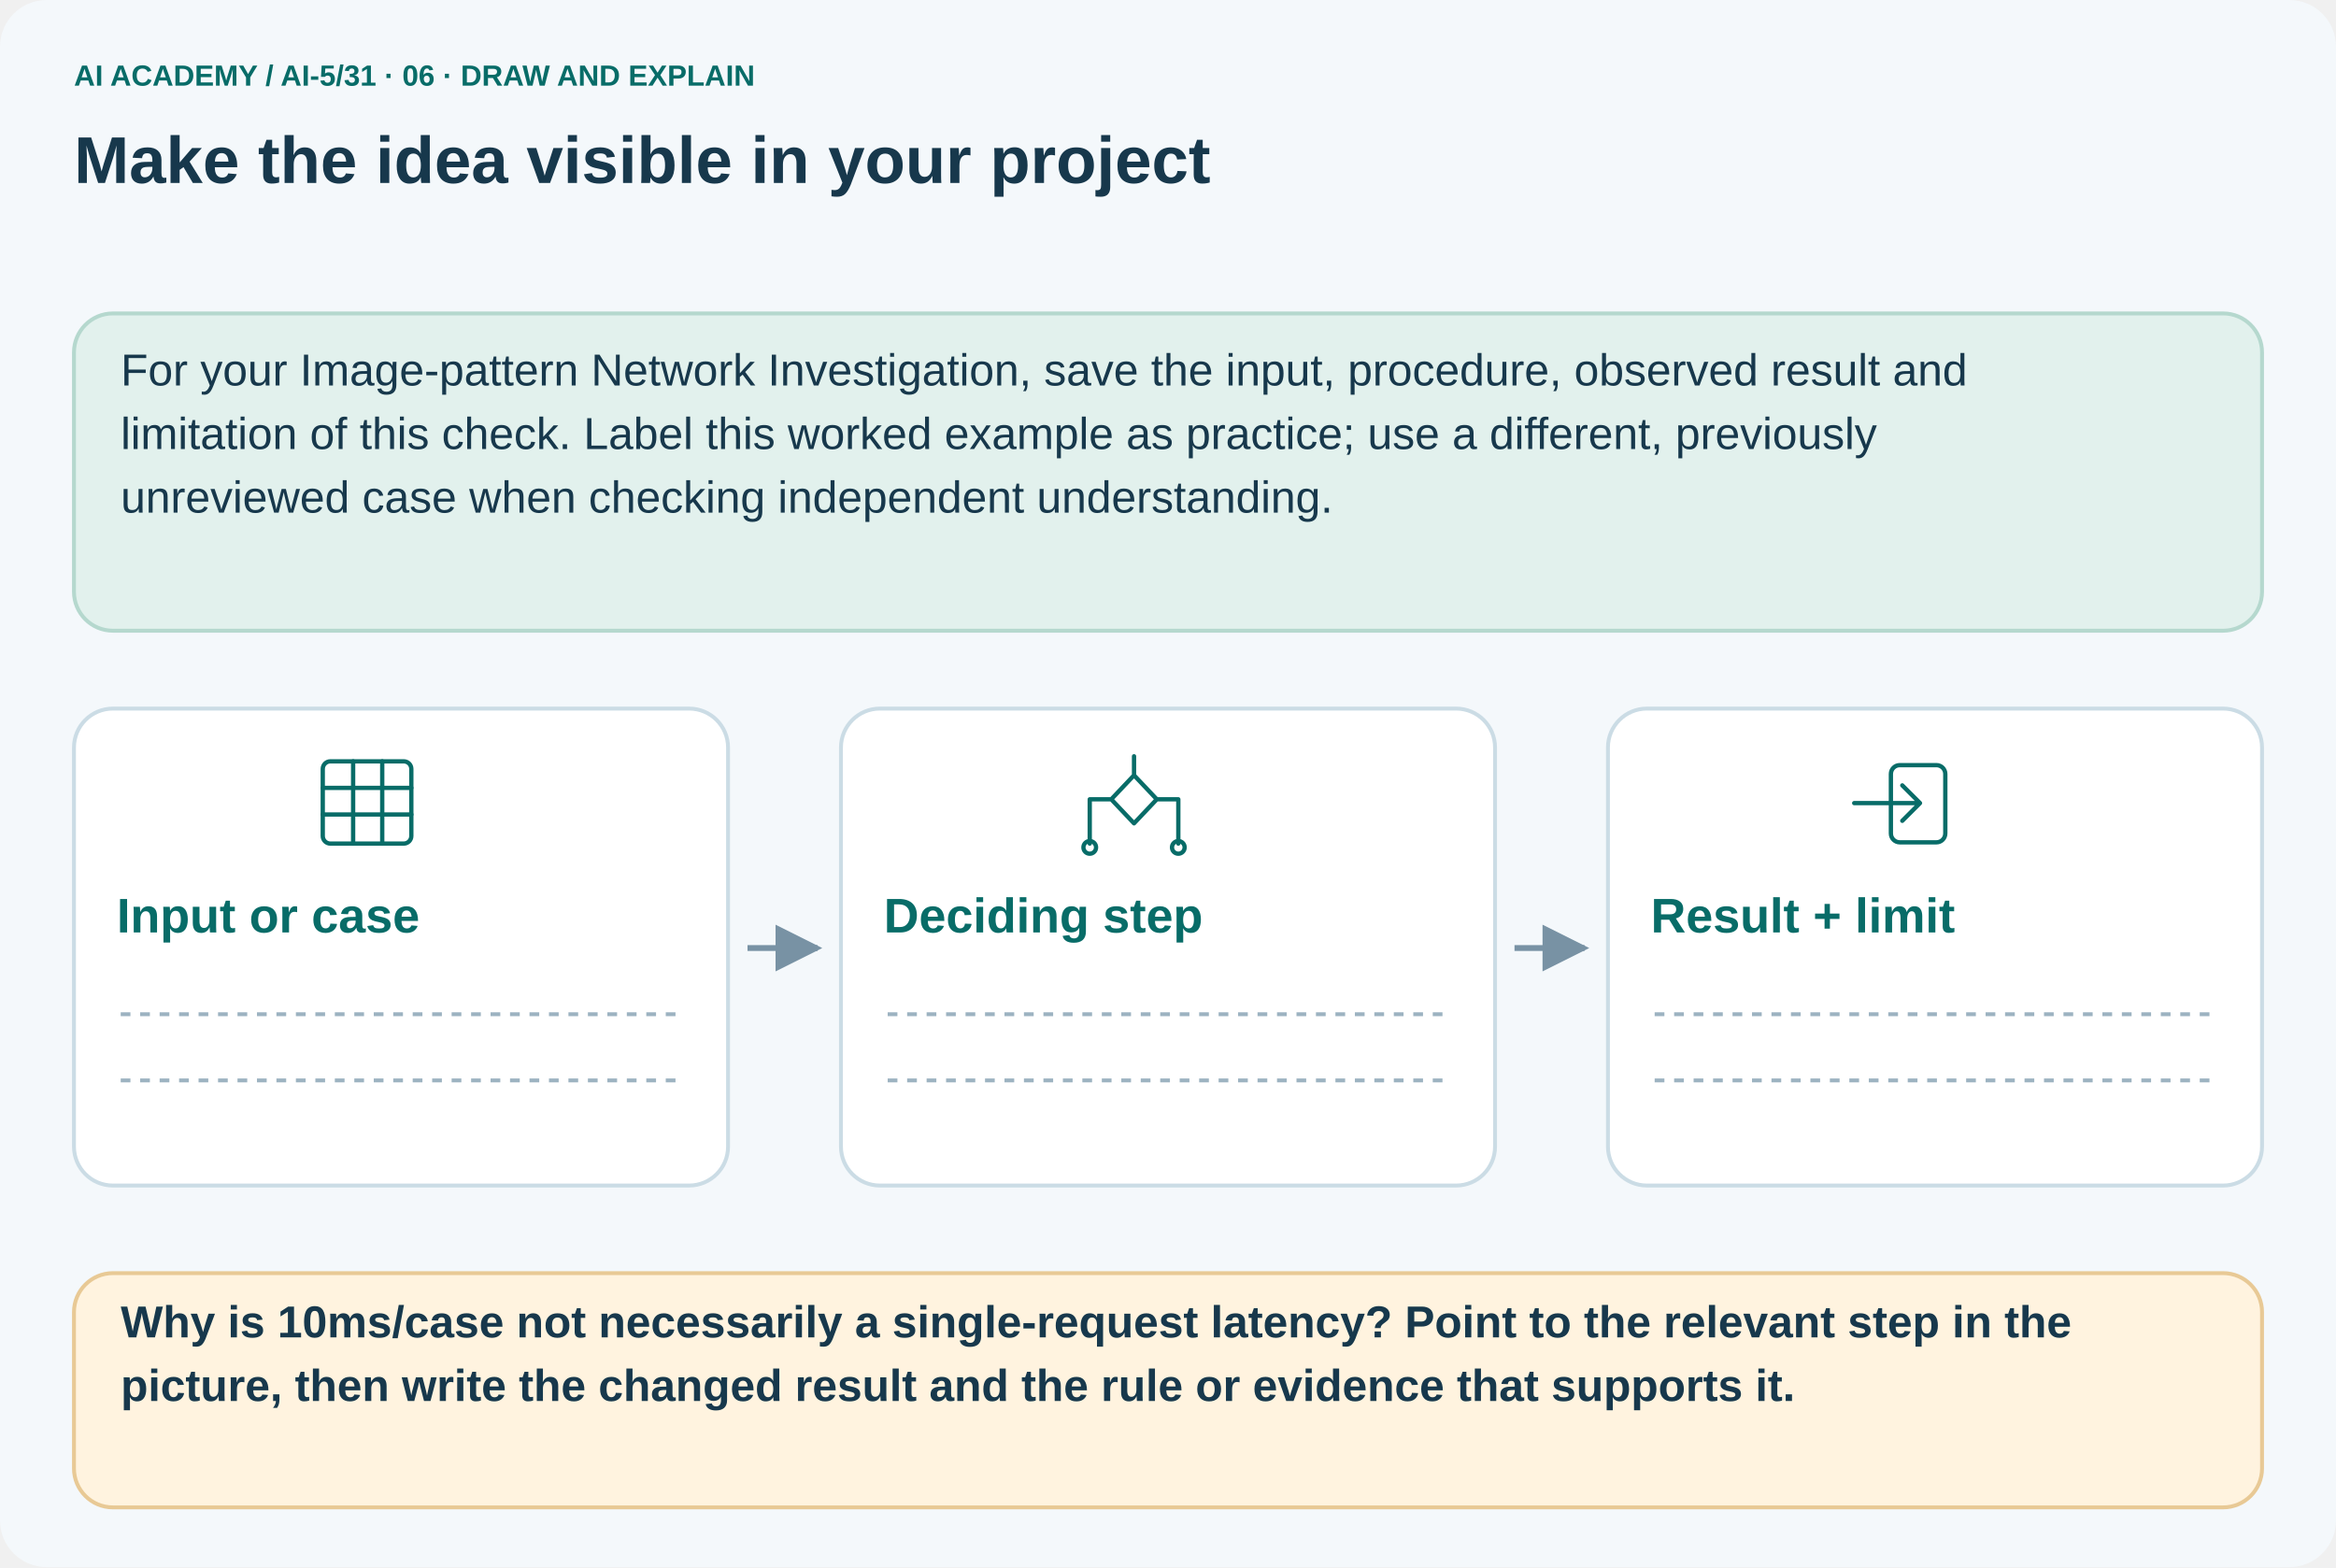
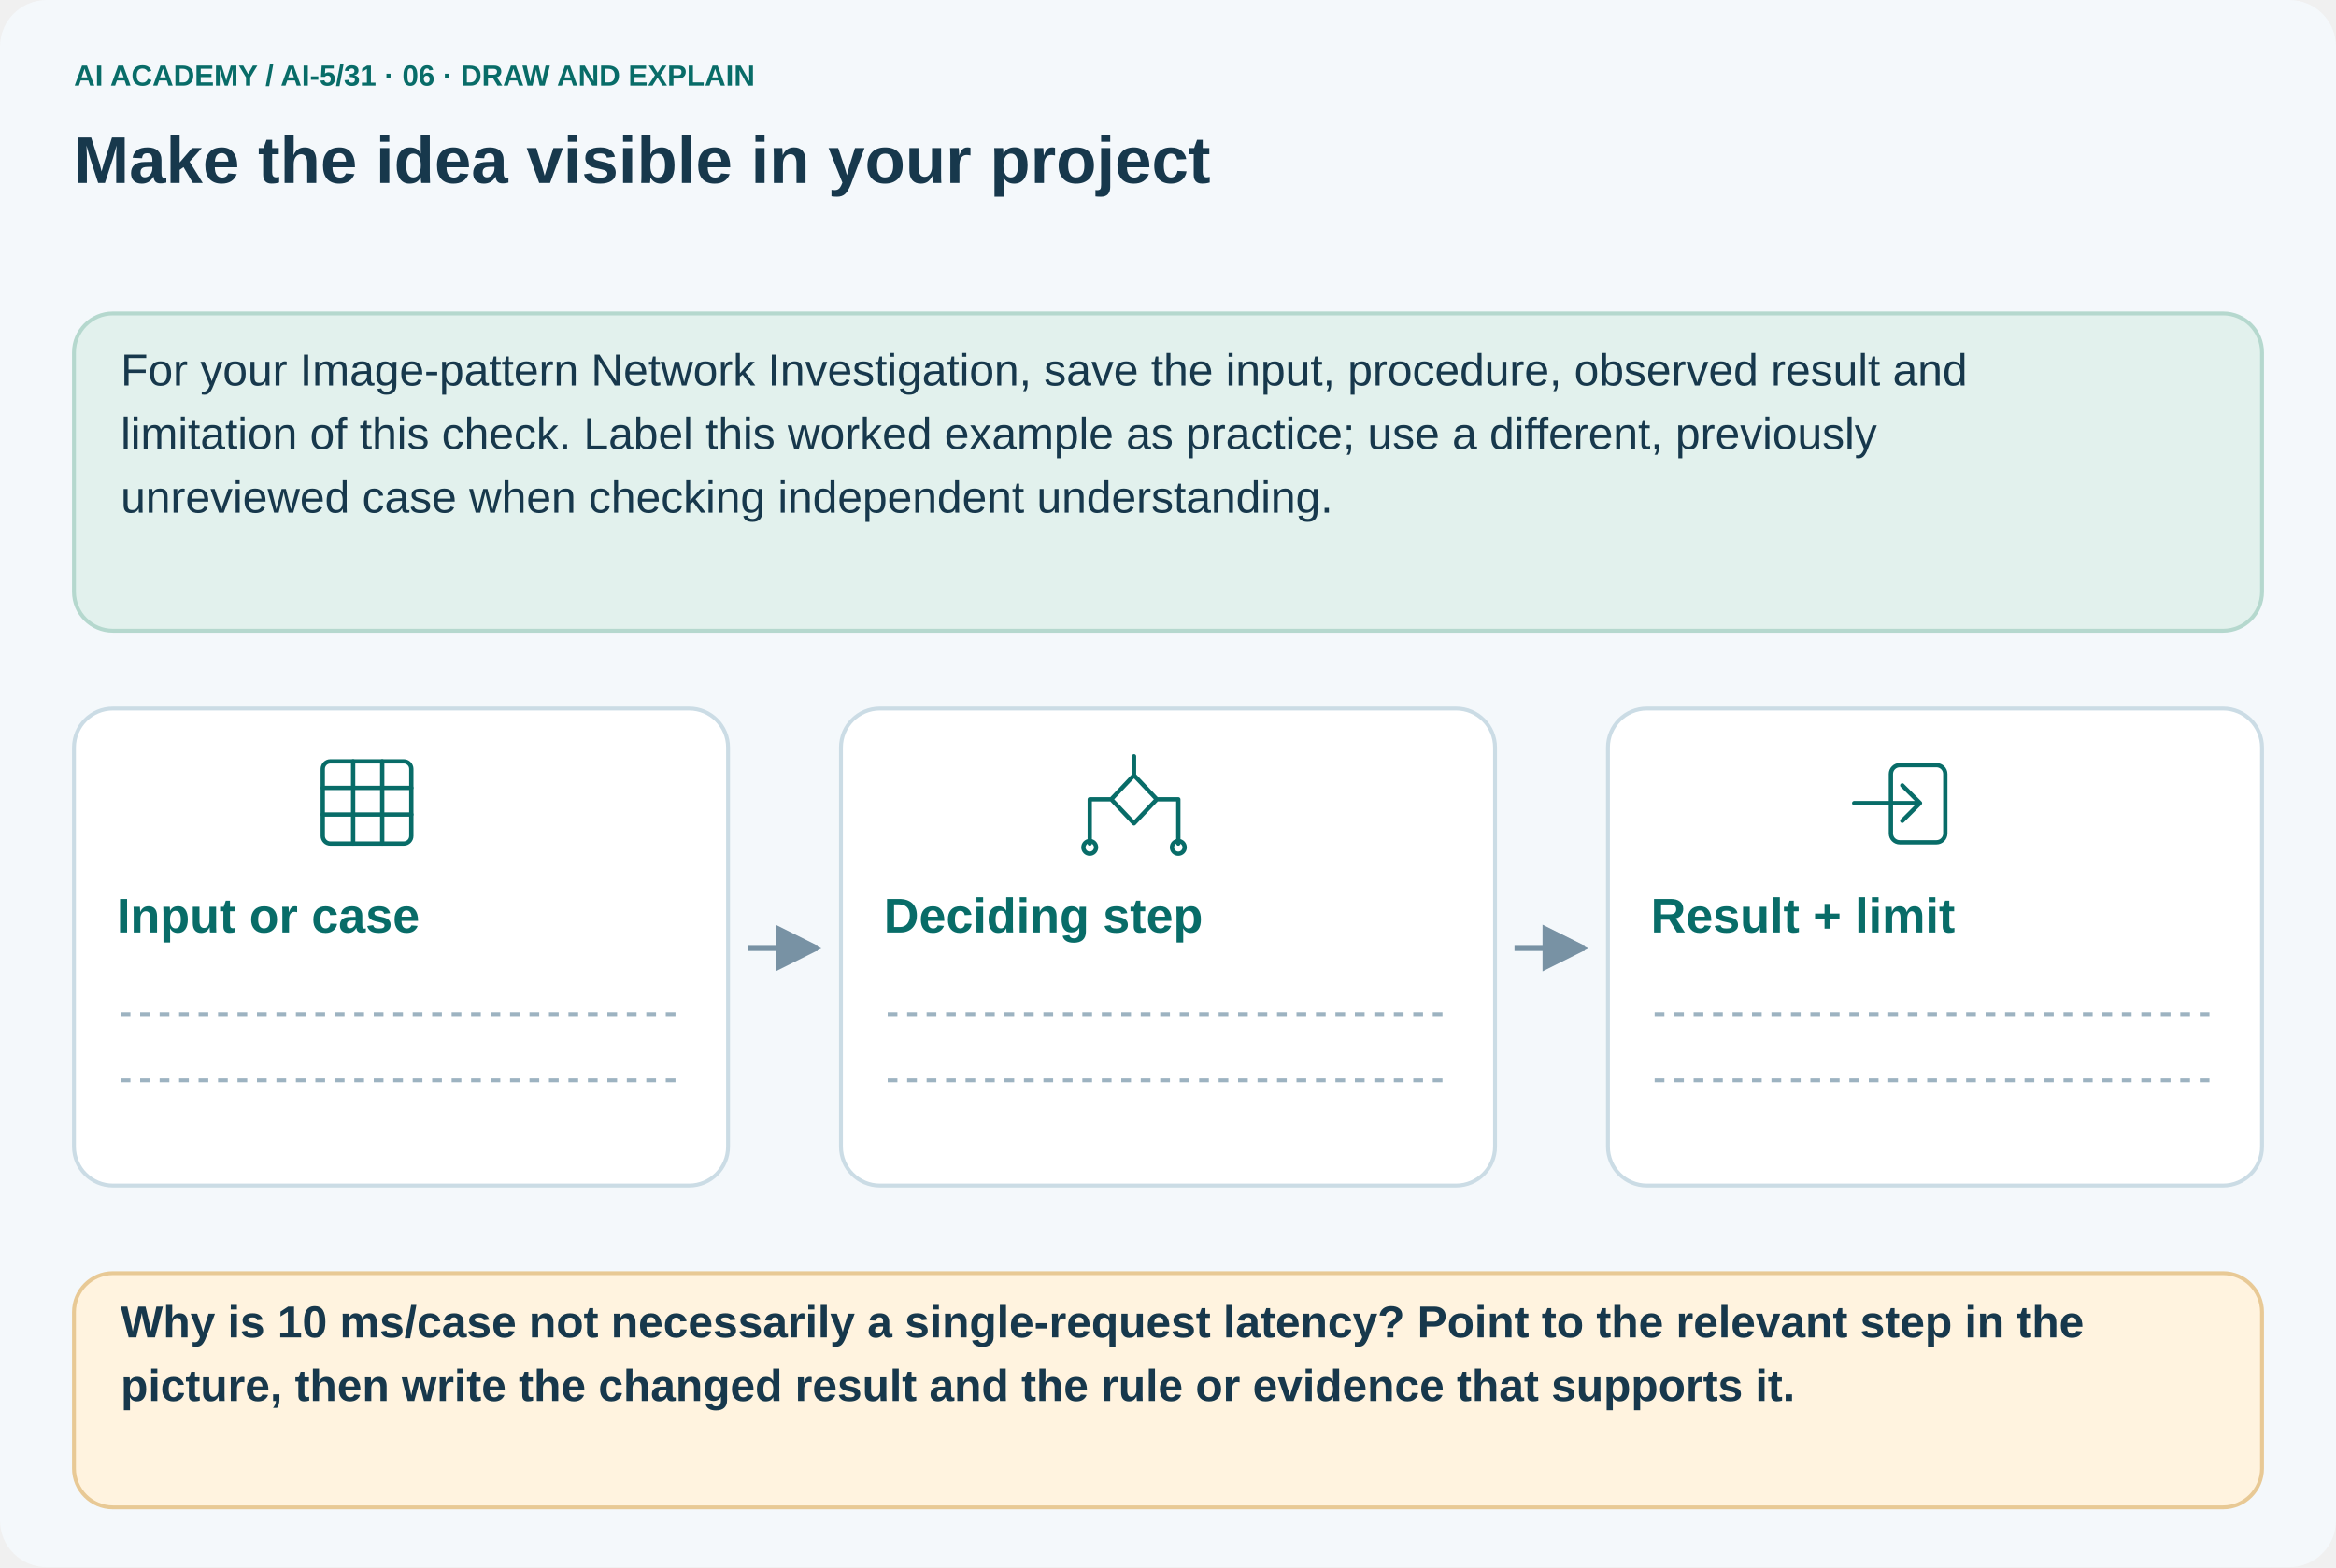
<svg xmlns="http://www.w3.org/2000/svg" width="1200" height="805" viewBox="0 0 1200 805" role="img" aria-labelledby="title desc">
  <defs>
    <marker id="arrow" viewBox="0 0 10 10" refX="9" refY="5" markerWidth="8" markerHeight="8" orient="auto">
      <path d="M0 0L10 5L0 10" fill="#7892a4" />
    </marker>
  </defs>
  <rect width="1200" height="805" rx="24" fill="#f4f8fb" />
  <g font-family="Arial, Helvetica, sans-serif">
    <text x="38" y="44" fill="#086c68" font-size="15" font-weight="750">
      <tspan x="38" dy="0">AI ACADEMY / AI-5/31 · 06 · DRAW AND EXPLAIN</tspan>
    </text>
    <text x="38" y="94" fill="#17384c" font-size="34" font-weight="750">
      <tspan x="38" dy="0">Make the idea visible in your project</tspan>
    </text>
    <rect x="38" y="161" width="1124" height="162.98" rx="20" fill="#e2f1ed" stroke="#b5d8ce" stroke-width="2" />
    <text x="62" y="198" fill="#17384c" font-size="23" font-weight="500">
      <tspan x="62" dy="0">For your Image-pattern Network Investigation, save the input, procedure, observed result and</tspan>
      <tspan x="62" dy="32.66">limitation of this check. Label this worked example as practice; use a different, previously</tspan>
      <tspan x="62" dy="32.66">unreviewed case when checking independent understanding.</tspan>
    </text>
    <rect x="38" y="363.98" width="336" height="245" rx="20" fill="#fff" stroke="#cbdce5" stroke-width="2" />
    <g transform="translate(158 381.98) scale(0.65)" fill="none" stroke="#086c68" stroke-width="3.4" stroke-linecap="round" stroke-linejoin="round">
      <rect x="12" y="14" width="70" height="65" rx="6" />
      <path d="M12 35 H82 M12 56 H82 M36 14 V79 M59 14 V79" />
    </g>
    <text x="60" y="478.98" fill="#086c68" font-size="25" font-weight="750">
      <tspan x="60" dy="0">Input or case</tspan>
    </text>
    <path d="M62 520.98h288 M62 554.98h288" stroke="#9db3c1" stroke-width="2" stroke-dasharray="5 5" />
    <path d="M384 486.98 L420 486.98" stroke="#7892a4" stroke-width="3" fill="none" marker-end="url(#arrow)" />
    <rect x="432" y="363.98" width="336" height="245" rx="20" fill="#fff" stroke="#cbdce5" stroke-width="2" />
    <g transform="translate(552 381.98) scale(0.65)" fill="none" stroke="#086c68" stroke-width="3.4" stroke-linecap="round" stroke-linejoin="round">
      <path d="M47 10 V25 M47 25 L29 44 L47 63 L65 44 Z M29 44 H12 V79 M65 44 H82 V79" />
      <circle cx="12" cy="82" r="5" />
      <circle cx="82" cy="82" r="5" />
    </g>
    <text x="454" y="478.98" fill="#086c68" font-size="25" font-weight="750">
      <tspan x="454" dy="0">Deciding step</tspan>
    </text>
    <path d="M456 520.98h288 M456 554.98h288" stroke="#9db3c1" stroke-width="2" stroke-dasharray="5 5" />
    <path d="M778 486.98 L814 486.98" stroke="#7892a4" stroke-width="3" fill="none" marker-end="url(#arrow)" />
    <rect x="826" y="363.98" width="336" height="245" rx="20" fill="#fff" stroke="#cbdce5" stroke-width="2" />
    <g transform="translate(946 381.98) scale(0.65)" fill="none" stroke="#086c68" stroke-width="3.4" stroke-linecap="round" stroke-linejoin="round">
      <rect x="39" y="17" width="43" height="61" rx="7" />
      <path d="M10 47 H62 M48 33 L62 47 L48 61" />
    </g>
    <text x="848" y="478.98" fill="#086c68" font-size="25" font-weight="750">
      <tspan x="848" dy="0">Result + limit</tspan>
    </text>
    <path d="M850 520.98h288 M850 554.98h288" stroke="#9db3c1" stroke-width="2" stroke-dasharray="5 5" />
    <rect x="38" y="653.98" width="1124" height="120.32" rx="20" fill="#fff3df" stroke="#e8c995" stroke-width="2" />
    <text x="62" y="686.98" fill="#17384c" font-size="23" font-weight="650">
-       <tspan x="62" dy="0">Why is 10ms/case not necessarily a single-request latency? Point to the relevant step in the</tspan>
+       <tspan x="62" dy="0">Why is 10 ms/case not necessarily a single-request latency? Point to the relevant step in the</tspan>
      <tspan x="62" dy="32.66">picture, then write the changed result and the rule or evidence that supports it.</tspan>
    </text>
  </g>
</svg>
